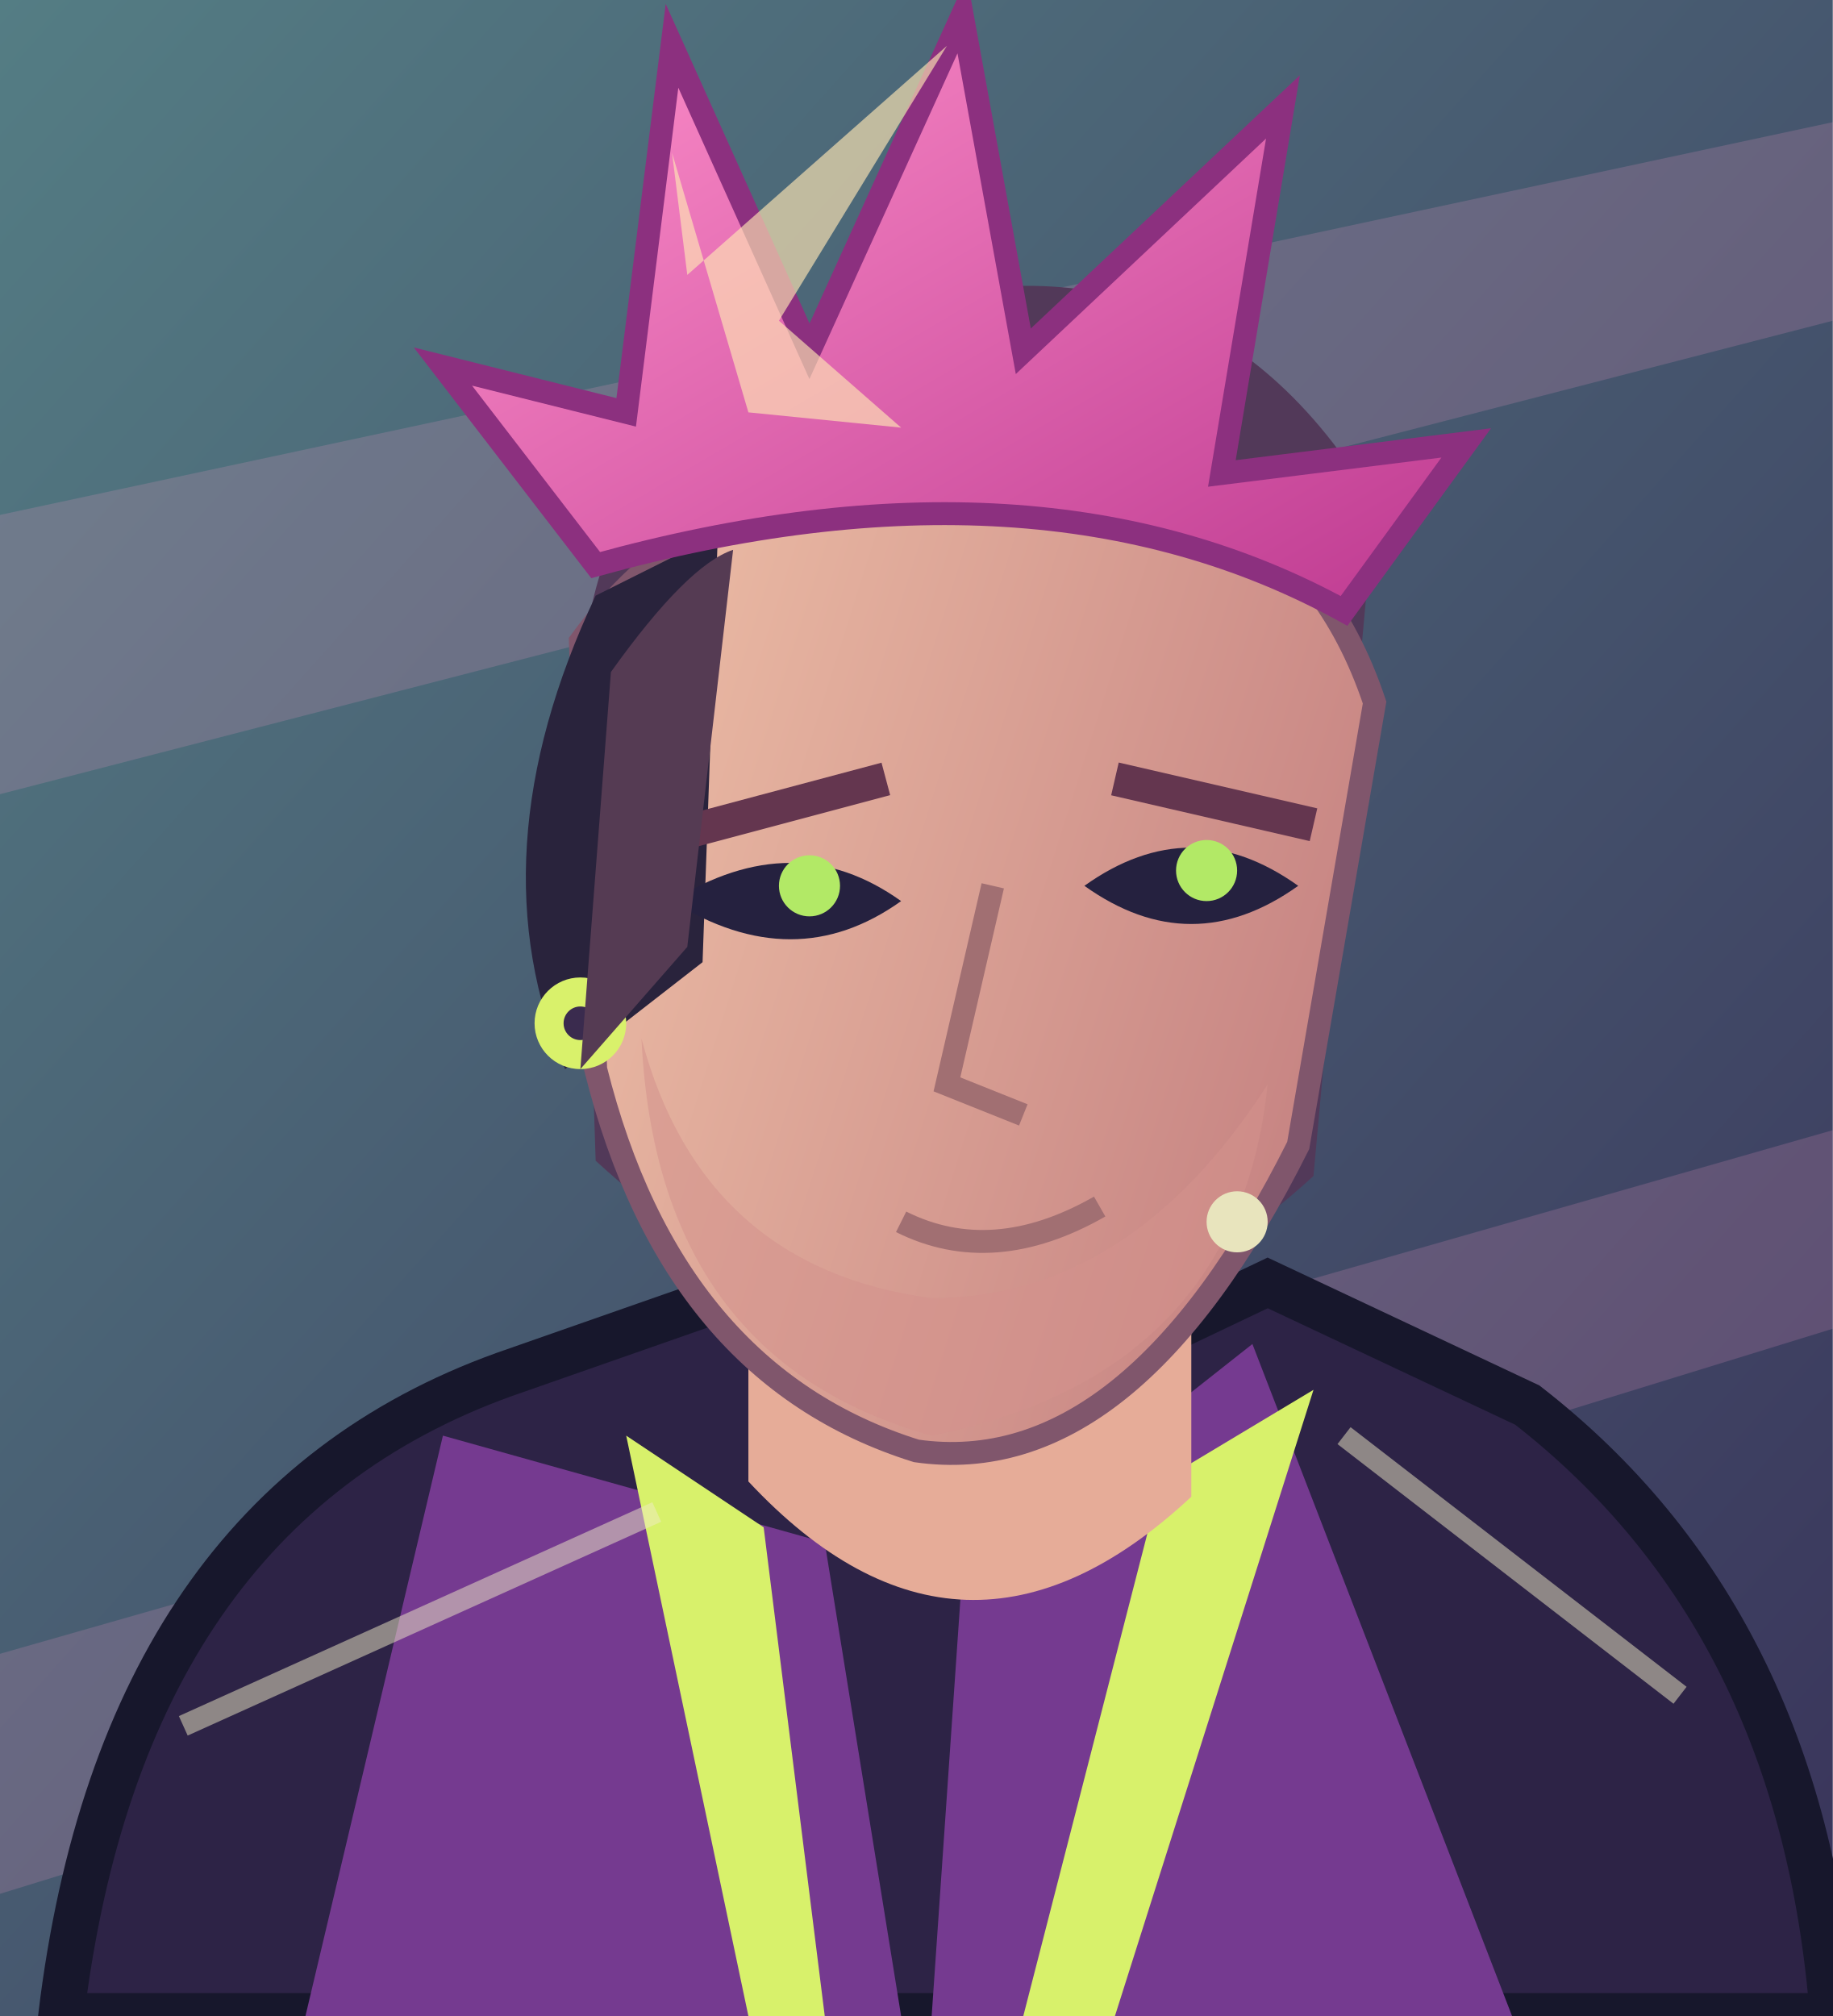
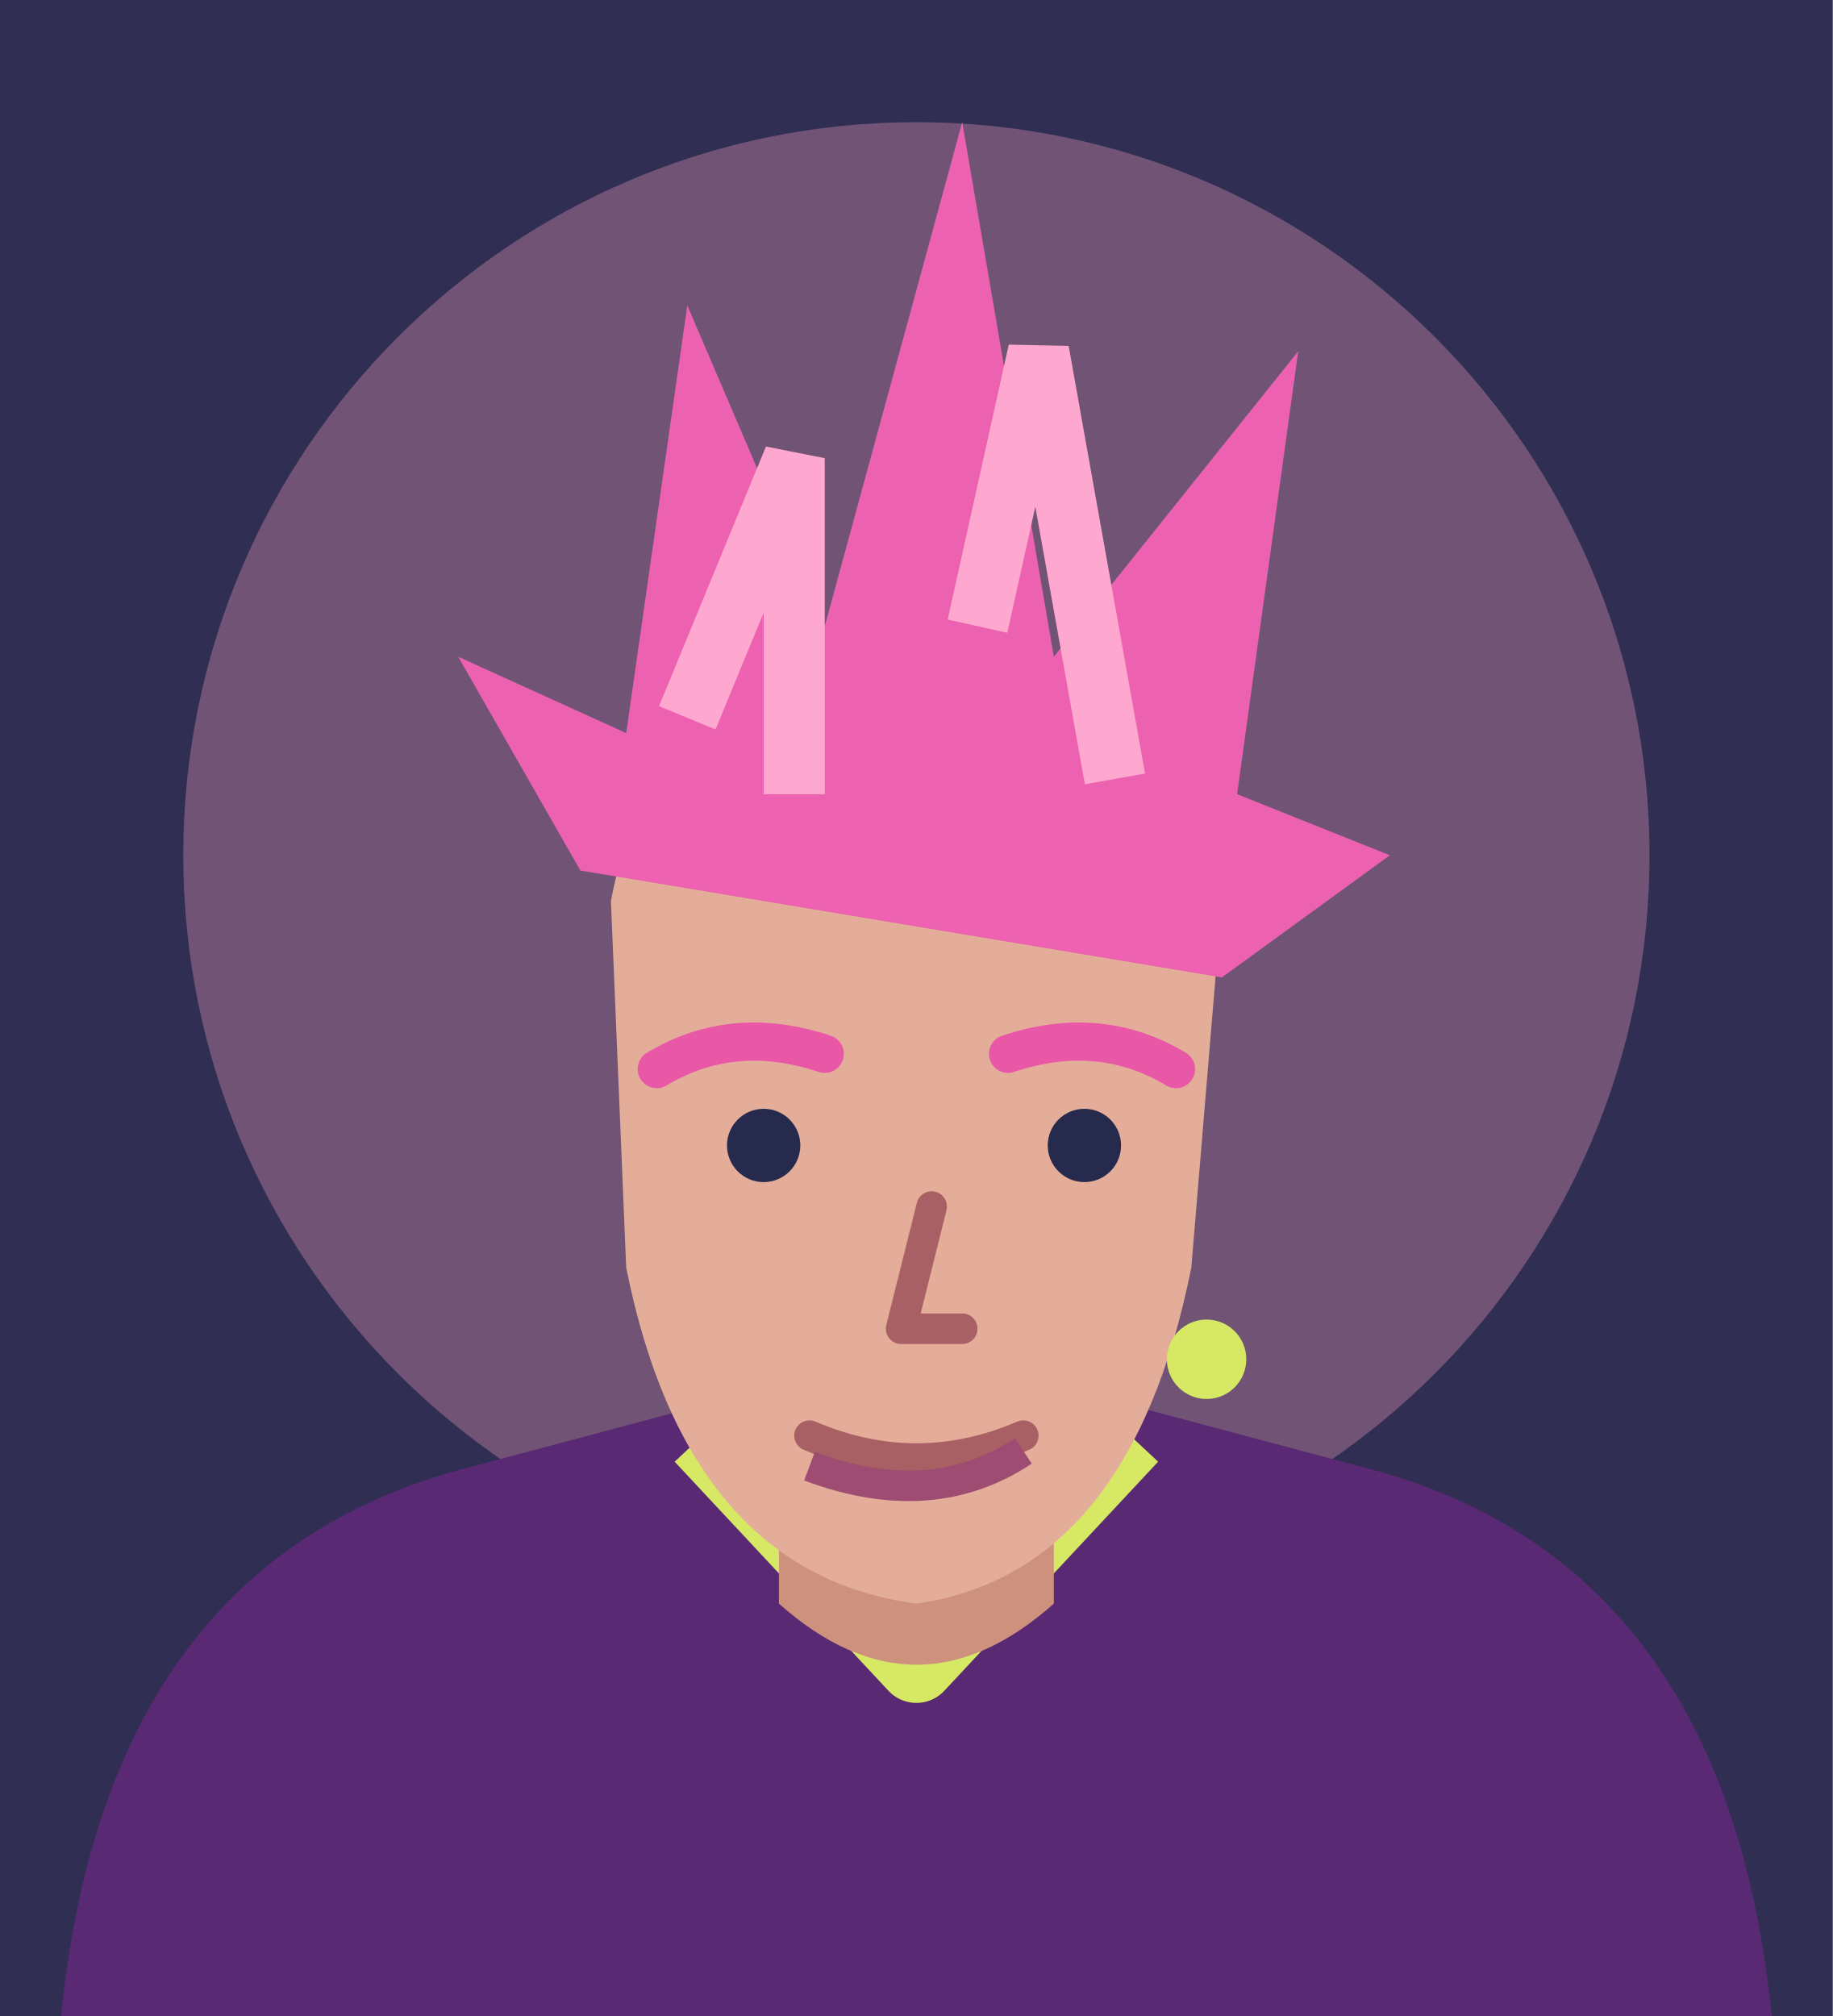
- <svg xmlns="http://www.w3.org/2000/svg" viewBox="0 0 120 132">
-   <defs>
-     <linearGradient id="bg" x2="1" y2="1">
-       <stop stop-color="#547d84" />
-       <stop offset="1" stop-color="#39335a" />
-     </linearGradient>
-     <linearGradient id="skin" x2="1" y2=".4">
-       <stop stop-color="#efc1a8" />
-       <stop offset="1" stop-color="#c88684" />
-     </linearGradient>
-     <linearGradient id="pink" x2="1" y2="1">
-       <stop stop-color="#ff91cb" />
-       <stop offset="1" stop-color="#be3a91" />
-     </linearGradient>
-   </defs>
-   <path fill="url(#bg)" d="M0 0h120v132H0z" />
-   <path fill="#f49ac7" opacity=".19" d="m-6 35 126-27v13L0 52zm0 75 126-36v13L0 124z" />
-   <path fill="#2d2346" stroke="#17172c" stroke-width="3" d="M4 132q4-33 29-42l20-7 9 11 21-10 17 8q18 14 20 40z" />
-   <path fill="#753a90" d="m29 94 25 7 5 31H20zm53-6-19 15-2 29h38z" />
-   <path fill="#d8f16b" d="m41 94 9 6 4 32h-5zm35 3 10-6-13 41h-6z" />
-   <path fill="#e6ac98" d="M49 74h29v24q-15 14-29-1z" />
-   <path fill="#523959" d="M38 45q1-17 17-24 23-8 35 12l-4 44q-23 21-47-1z" />
-   <path fill="url(#skin)" stroke="#80566c" stroke-width="1.5" d="M38 42q8-11 23-12 23-2 29 16l-5 29q-11 22-25 20-16-5-21-25z" />
-   <path fill="#d3918c" opacity=".55" d="M42 68q4 15 19 17 13 0 22-14-2 19-22 23-18-5-19-26z" />
-   <path fill="#29233c" d="M39 39q-8 17-2 31l9-7 1-28z" />
-   <path fill="url(#pink)" stroke="#8c307f" stroke-width="1.5" d="M39 37 29 24l12 3 3-24 9 20L63 1l4 22 17-16-4 24 16-2-8 11q-20-11-49-3z" />
-   <path fill="#ffe6b4" opacity=".65" d="m44 10 5 17 10 1-8-7 11-18-17 15z" />
-   <path fill="none" stroke="#64364f" stroke-width="2.2" d="m43 55 15-4m15 0 13 3" />
-   <path fill="#25213f" d="M44 59q8-5 15 0-7 5-15 0zm27-1q7-5 14 0-7 5-14 0z" />
-   <circle cx="53" cy="58" r="2" fill="#b2e966" />
-   <circle cx="79" cy="57" r="2" fill="#b2e966" />
-   <path fill="none" stroke="#a16f72" stroke-width="1.5" d="m65 58-3 13 5 2m-8 7q6 3 13-1" />
-   <circle cx="38" cy="67" r="3" fill="#d9f16b" />
-   <circle cx="38" cy="67" r="1.1" fill="#3a2b4e" />
-   <circle cx="81" cy="80" r="2" fill="#e8e4bd" />
-   <path fill="#553b53" d="M40 44q5-7 8-8l-3 26-7 8z" />
-   <path fill="none" stroke="#f0ebc6" opacity=".5" stroke-width="1.4" d="m12 113 31-14m45-5 22 17" />
+ <svg xmlns="http://www.w3.org/2000/svg" viewBox="0 0 120 132" role="img">
+   <rect width="120" height="132" fill="#302e53" />
+   <circle cx="60" cy="56" r="48" fill="#715475" />
+   <path d="M4 132 Q7 102 31 96 L46 92 60 109 74 92 89 96 Q113 102 116 132Z" fill="#592a73" />
+   <path d="M46 94 L60 109 74 94" fill="none" stroke="#d7e964" stroke-width="5" stroke-linejoin="round" />
+   <path d="M51 90 L51 105 Q60 113 69 105 L69 90Z" fill="#ce917e" />
+   <path d="M40 59 Q43 43 60 43 Q78 43 80 59 L78 83 Q74 103 60 105 Q45 103 41 83Z" fill="#e4ad99" />
+   <path d="M38 57 L30 43 41 48 45 20 54 41 63 8 69 43 85 23 81 52 91 56 80 64Z" fill="#ed62b0" />
+   <path d="M45 47 L52 30 52 52 M64 41 L68 23 73 51" stroke="#ffa8cf" stroke-width="4" fill="none" />
+   <path d="M43 70 Q48 67 54 69 M66 69 Q72 67 77 70" fill="none" stroke="#e958a7" stroke-width="2.5" stroke-linecap="round" />
+   <circle cx="50" cy="75" r="2.4" fill="#262a4d" />
+   <circle cx="71" cy="75" r="2.4" fill="#262a4d" />
+   <path d="M61 79 L59 87 63 87" fill="none" stroke="#a96064" stroke-width="2" stroke-linecap="round" stroke-linejoin="round" />
+   <path d="M53 94 Q60 97 67 94" fill="none" stroke="#a96064" stroke-width="2" stroke-linecap="round" />
+   <circle cx="79" cy="89" r="2.6" fill="#d7e964" />
+   <path d="M53 96 Q61 99 67 95" stroke="#9e4c72" stroke-width="2" fill="none" />
</svg>
